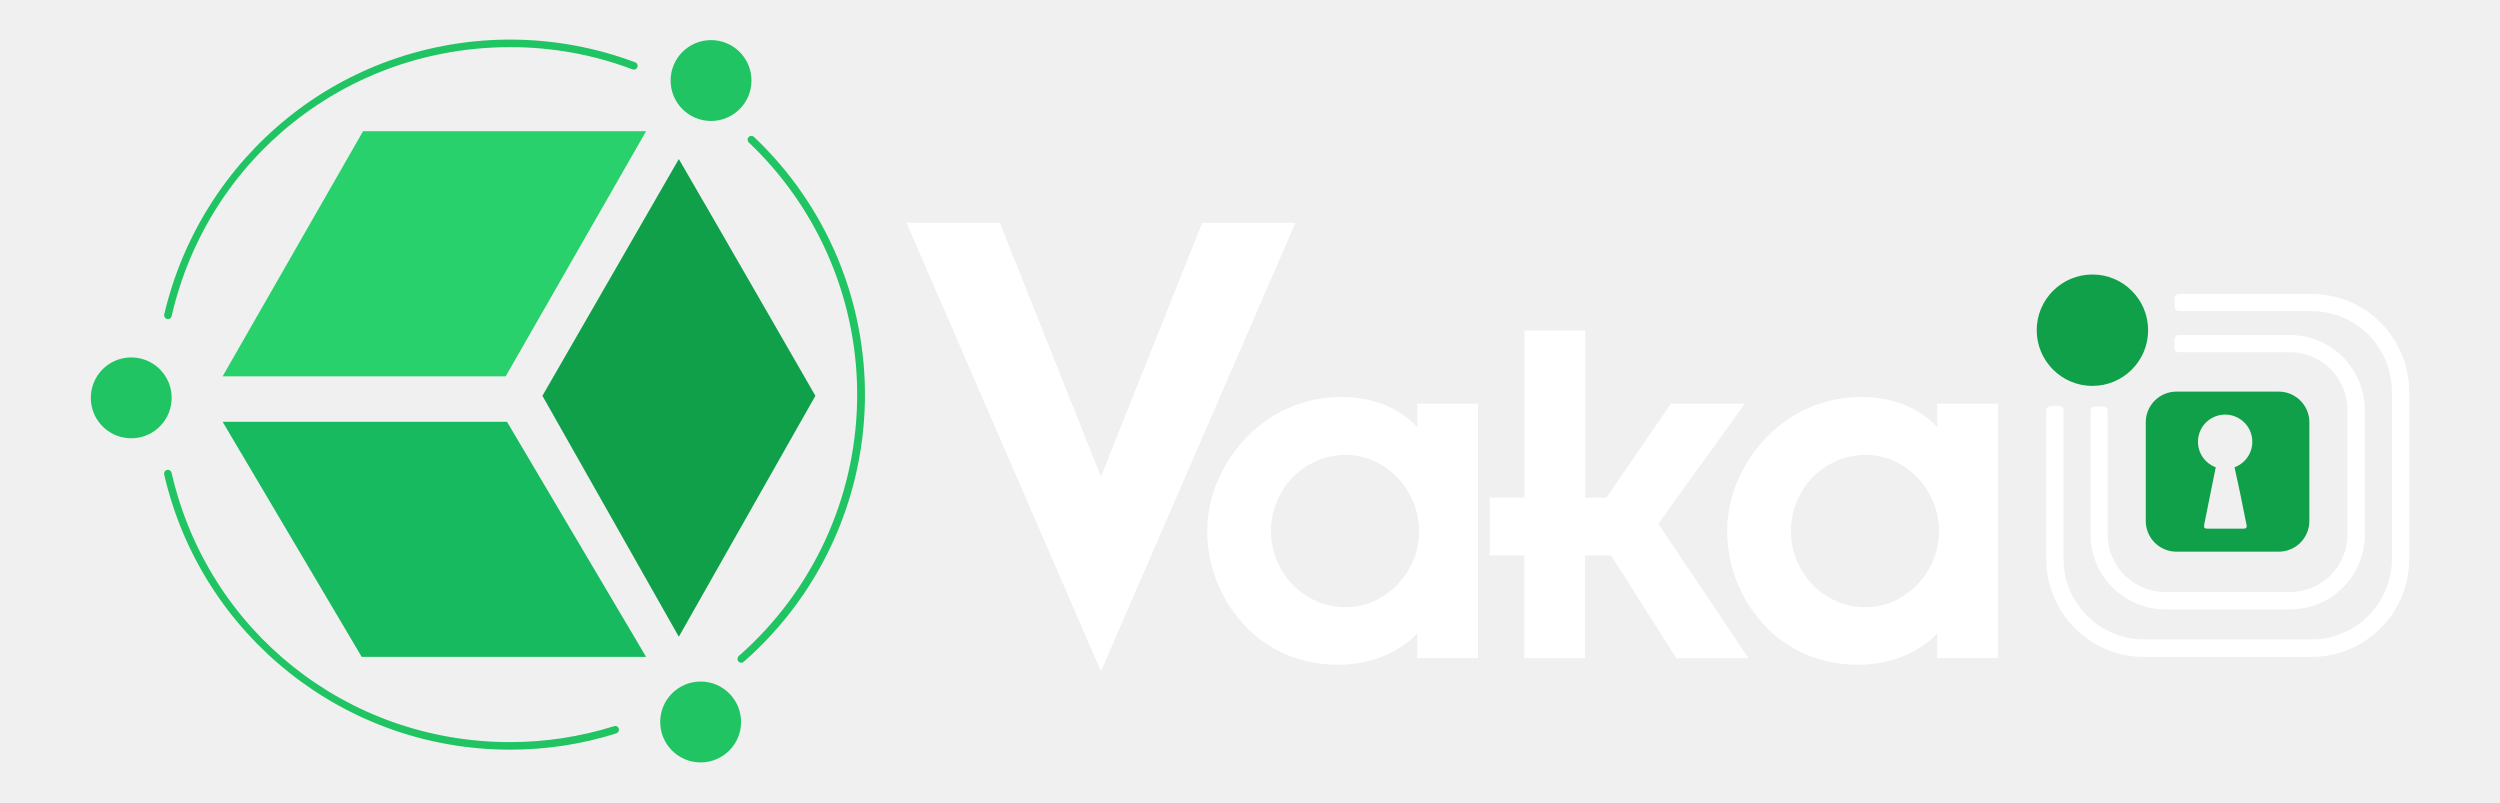
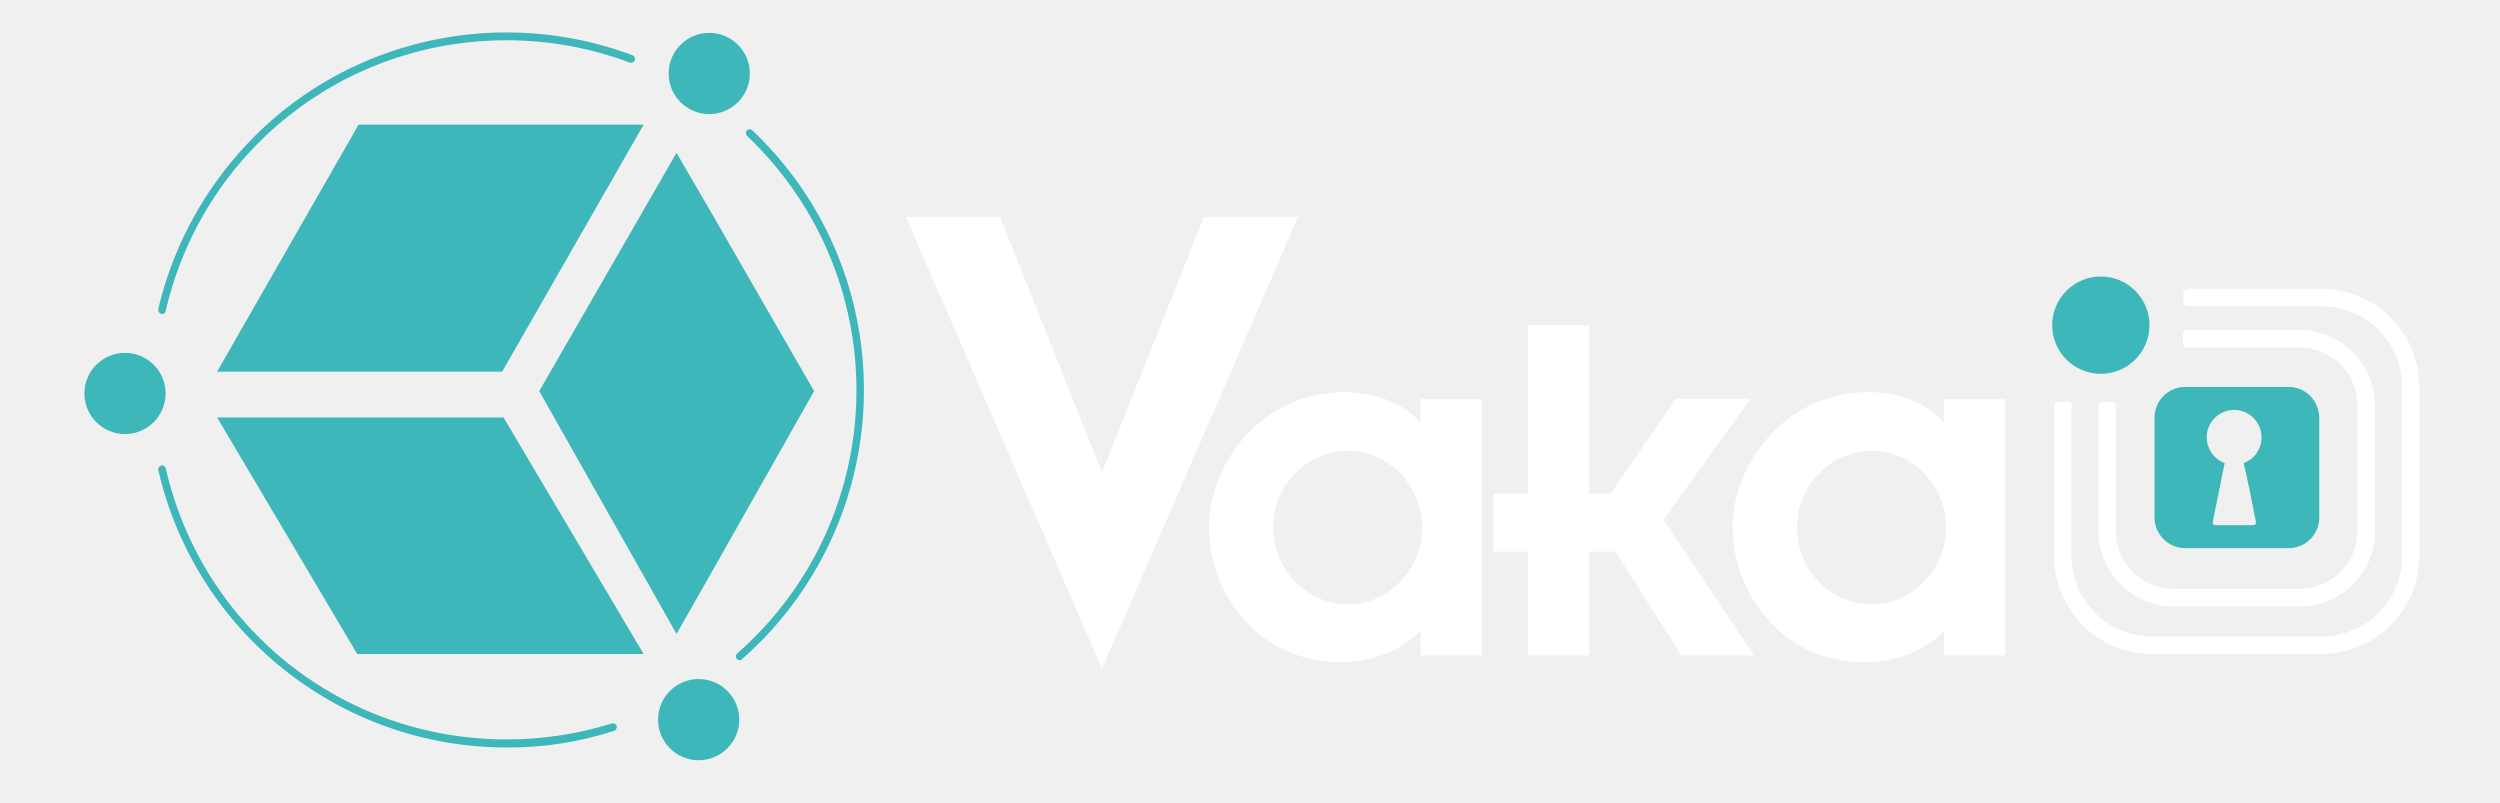
- <svg xmlns="http://www.w3.org/2000/svg" id="Layer_1" data-name="Layer 1" viewBox="0 0 1490 478">
-   <defs>
-     <style>.cls-1{fill:#28d16c;}.cls-2{fill:#18ba60;}.cls-3,.cls-6{fill:#10a04a;}.cls-4{fill:#20c462;}.cls-5{fill:#fff;}.cls-6{stroke:#10a04a;stroke-miterlimit:10;stroke-width:9px;}</style>
-   </defs>
-   <polygon class="cls-1" points="132.68 224.3 216.38 78.2 385.08 78.2 301.38 224.3 132.68 224.3" />
-   <polygon class="cls-2" points="132.68 251.4 215.58 391.5 385.08 391.5 302.18 251.4 132.68 251.4" />
-   <polygon class="cls-3" points="427.28 134 404.58 94.8 323.28 235.9 404.58 379.5 425.88 341.9 485.98 235.9 427.28 134" />
-   <circle class="cls-4" cx="417.58" cy="430.3" r="24.1" />
-   <circle class="cls-4" cx="78.22" cy="237.14" r="24.1" transform="translate(-163.6 299.41) rotate(-86.19)" />
-   <circle class="cls-4" cx="423.78" cy="48" r="24.1" />
-   <path class="cls-4" d="M304,446.8A211.48,211.48,0,0,1,97.88,282.9a2.26,2.26,0,1,1,4.4-1C124,376.3,207,442.3,304,442.3a206.79,206.79,0,0,0,62-9.5,2.18,2.18,0,0,1,2.8,1.5,2.25,2.25,0,0,1-1.5,2.8A209.09,209.09,0,0,1,304,446.8Z" />
-   <path class="cls-4" d="M441.78,395a2.29,2.29,0,0,1-1.7-.8,2.33,2.33,0,0,1,.2-3.2,207.18,207.18,0,0,0,6-306.1,2.26,2.26,0,0,1,3.1-3.3,211.5,211.5,0,0,1-6.1,312.8A2,2,0,0,1,441.78,395Z" />
-   <path class="cls-4" d="M100.08,190.2a.9.9,0,0,1-.5-.1,2.27,2.27,0,0,1-1.7-2.7,213,213,0,0,1,73.5-117.1A209.24,209.24,0,0,1,232.48,36a212.33,212.33,0,0,1,146,1.1,2.25,2.25,0,1,1-1.6,4.2A205.42,205.42,0,0,0,304,28.1c-97,0-180,65.9-201.7,160.3A2.24,2.24,0,0,1,100.08,190.2Z" />
-   <path class="cls-5" d="M543.78,135.1h50.5l61.9,155.3,61.9-155.3h50.5L656.18,394.3Z" />
-   <path class="cls-5" d="M656.18,400.1,540.28,132.8h55.6l60.3,151.3,60.3-151.3h55.6ZM547.38,137.4l108.9,251,108.9-251h-45.4l-63.6,159.2-63.4-159.2Z" />
-   <path class="cls-5" d="M846.88,372h-.6c-10,13.4-28.2,21.9-48.3,21.9-48.3,0-76.2-39.5-76.2-77.4,0-36.1,30.1-77.4,77.7-77.4,21.9,0,38.6,9.4,46.8,21.9h.6V243.1h31.6v147h-31.6ZM802,364.1c24.9,0,46.2-21.3,46.2-47.7s-21.3-47.7-46.2-47.7c-25.5,0-46.8,21.3-46.8,47.7S776.48,364.1,802,364.1Z" />
-   <path class="cls-5" d="M798,396.2c-29.3,0-47.7-13.7-57.9-25.3a82.94,82.94,0,0,1-20.6-54.5c0-38.5,32.2-79.8,80.1-79.8,18.6,0,35,6.7,45.1,18.1V240.6h36.2V392.2h-36.2V377.6C833.58,389.2,816.28,396.2,798,396.2Zm1.5-154.9c-45.1,0-75.4,38.8-75.4,75.1,0,36.9,27.6,75.1,73.9,75.1,19,0,36.7-8,46.4-20.9l.7-.9h4.1v17.9h27V245.3h-27v17.9H845l-.7-1C835.78,249.1,819,241.3,799.48,241.3ZM802,366.4c-27.1,0-49.1-22.4-49.1-50s22-50,49.1-50a47.83,47.83,0,0,1,34.1,14.6,50.71,50.71,0,0,1,0,70.8A47.83,47.83,0,0,1,802,366.4Zm0-95.3c-24.5,0-44.5,20.4-44.5,45.4s19.9,45.4,44.5,45.4c23.8,0,43.8-20.8,43.8-45.4S825.68,271.1,802,271.1Z" />
-   <path class="cls-5" d="M910.78,328.6h-20.7V298.8h20.7V199.2h31.6v99.6h16.1l38.6-55.9h38.3l-49.8,69.2,52.2,77.7h-37.4l-38.8-61.2h-19.1v61.3h-31.6V328.6Z" />
-   <path class="cls-5" d="M1042.08,392.3h-43L960.18,331h-15.5v61.3h-36.2V331h-20.6V296.6h20.7V197h36.2v99.6h12.6l38.5-56h44l-51.5,71.6Zm-40.4-4.7h31.7l-50.7-75.5,48.1-66.9h-32.5l-38.6,55.9h-19.6V201.5h-27v99.6h-20.7v25.1h20.7v61.4h27V326.3h22.7Z" />
-   <path class="cls-5" d="M1156.78,372h-.6c-10,13.4-28.2,21.9-48.3,21.9-48.3,0-76.2-39.5-76.2-77.4,0-36.1,30.1-77.4,77.7-77.4,21.9,0,38.6,9.4,46.8,21.9h.6V243.1h31.6v147h-31.6Zm-44.9-7.9c24.9,0,46.2-21.3,46.2-47.7s-21.3-47.7-46.2-47.7c-25.5,0-46.8,21.3-46.8,47.7S1086.38,364.1,1111.88,364.1Z" />
-   <path class="cls-5" d="M1107.88,396.2c-29.3,0-47.7-13.7-57.9-25.3a82.94,82.94,0,0,1-20.6-54.5c0-38.5,32.2-79.8,80.1-79.8,18.6,0,35,6.7,45.1,18.1V240.6h36.2V392.2h-36.2V377.6C1143.48,389.2,1126.18,396.2,1107.88,396.2Zm1.6-154.9c-45.1,0-75.4,38.8-75.4,75.1,0,36.9,27.6,75.1,73.9,75.1,19,0,36.7-8,46.4-20.9l.7-.9h4.1v17.9h27V245.3h-27v17.9H1155l-.7-1C1145.68,249.1,1128.88,241.3,1109.48,241.3Zm2.4,125.1c-27.1,0-49.1-22.4-49.1-50s22-50,49.1-50A47.83,47.83,0,0,1,1146,281a50.71,50.71,0,0,1,0,70.8A47.83,47.83,0,0,1,1111.88,366.4Zm0-95.3c-24.5,0-44.5,20.4-44.5,45.4s19.9,45.4,44.5,45.4c23.8,0,43.8-20.8,43.8-45.4S1135.68,271.1,1111.88,271.1Z" />
-   <path class="cls-3" d="M1358.18,233.4h-61.1a18.27,18.27,0,0,0-18.2,18.2v59a18.27,18.27,0,0,0,18.2,18.2h61.1a18.27,18.27,0,0,0,18.2-18.2v-59A18.27,18.27,0,0,0,1358.18,233.4Zm-19.7,77.2c.1.6.3,1.2.4,1.9.4,2.1,0,2.6-2.2,2.6h-20.6c-2.4,0-2.7-.4-2.3-2.8,2.3-11.3,4.5-22.6,6.8-33.8a16.2,16.2,0,1,1,11.2,0C1334.18,289.2,1336.38,299.9,1338.48,310.6Z" />
-   <circle class="cls-6" cx="1247.08" cy="196.8" r="28.7" />
-   <path class="cls-5" d="M1222.18,242.1a2.58,2.58,0,0,0-2.6,2.6v88.6a58.26,58.26,0,0,0,58.2,58.2h99.9a58.26,58.26,0,0,0,58.2-58.2V233.4a58.26,58.26,0,0,0-58.2-58.2h-79a2.58,2.58,0,0,0-2.6,2.6v5a2.58,2.58,0,0,0,2.6,2.6h79a48,48,0,0,1,47.9,47.9v99.9a48,48,0,0,1-47.9,47.9h-99.9a48,48,0,0,1-47.9-47.9V244.6a2.58,2.58,0,0,0-2.6-2.6h-5.1Z" />
-   <path class="cls-5" d="M1409.38,244.3a44.64,44.64,0,0,0-44.6-44.6h-66.2a2.58,2.58,0,0,0-2.6,2.6v5a2.58,2.58,0,0,0,2.6,2.6h66.2a34.36,34.36,0,0,1,34.3,34.3v74.4a34.36,34.36,0,0,1-34.3,34.3h-74.3a34.36,34.36,0,0,1-34.3-34.3V244.8a2.58,2.58,0,0,0-2.6-2.6h-5a2.58,2.58,0,0,0-2.6,2.6v73.8a44.64,44.64,0,0,0,44.6,44.6h74.3a44.64,44.64,0,0,0,44.6-44.6V244.3Z" />
+ <svg xmlns="http://www.w3.org/2000/svg" version="1.1" id="Layer_1" x="0px" y="0px" viewBox="0 0 1490 478" style="enable-background:new 0 0 1490 478;" xml:space="preserve">
+   <style type="text/css">
+ 	.st0{fill:#3EB7BA;}
+ 	.st1{fill:#FFFFFF;}
+ </style>
+   <circle class="st0" cx="416.4" cy="428.9" r="24.2" />
+   <polygon class="st0" points="129.4,221.5 213.7,74.3 383.6,74.3 299.3,221.5 " />
+   <polygon class="st0" points="129.4,248.8 212.9,389.8 383.6,389.8 300.1,248.8 " />
+   <polygon class="st0" points="426.1,130.5 403.2,91.1 321.4,233.1 403.2,377.8 424.8,339.9 485.2,233.1 " />
+   <circle class="st0" cx="74.5" cy="234.5" r="24.2" />
+   <circle class="st0" cx="422.7" cy="43.8" r="24.2" />
+   <path class="st0" d="M302,445.5c-99.1,0-185.3-68.5-207.6-165.1c-0.4-1.1,0.4-2.5,1.5-2.9c1.1-0.4,2.5,0.4,2.9,1.5v0.2  c21.9,95.1,105.4,161.5,203.3,161.5c21.2,0,42.3-3.2,62.5-9.5c1.1-0.4,2.5,0.2,2.9,1.3c0,0,0,0,0,0.2c0.4,1.1-0.4,2.5-1.5,2.9  C345.1,442.3,323.5,445.7,302,445.5z" />
+   <path class="st0" d="M440.8,393.5c-0.6,0-1.3-0.4-1.7-0.8c-0.8-1-0.8-2.3,0.2-3.2c86.8-76.1,95.3-207.8,19.3-294.6  c-4.2-4.8-8.6-9.3-13.3-13.9c-1-1-1-2.3-0.2-3.2c1-1,2.3-1,3.2-0.2l0,0c85.4,80.8,89.2,215.6,8.4,301.3c-4.6,4.8-9.3,9.5-14.5,13.9  C441.9,393.3,441.4,393.5,440.8,393.5z" />
+   <path class="st0" d="M96.6,187.2c-0.2,0-0.4,0-0.6-0.2c-1.1-0.2-1.9-1.5-1.7-2.7c10.9-46.5,37-87.9,74-118  c18.5-14.9,39.3-26.5,61.6-34.5c47.7-17,99.7-16.6,147,1.1c1.1,0.4,1.9,1.7,1.5,2.9c-0.4,1.1-1.7,1.9-2.9,1.5h-0.2  C351.9,28.5,327,24,302,24c-97.6,0-181.3,66.4-203.3,161.5C98.5,186.4,97.6,187.2,96.6,187.2z" />
+   <path class="st1" d="M543.6,131.7h50.9l62.3,156.5l62.3-156.5h50.9l-113.3,261L543.6,131.7z" />
+   <path class="st1" d="M656.8,398.6L539.9,129.2H596l60.8,152.3l60.8-152.3h56.1L656.8,398.6z M547.2,134l109.6,252.8L766.5,134h-45.8  l-64.1,160.4L592.8,134L547.2,134L547.2,134z" />
+   <path class="st1" d="M848.8,370.2h-0.6c-10.1,13.5-28.4,22.1-48.6,22.1c-48.6,0-76.8-39.9-76.8-78c0-36.4,30.3-78,78.4-78  c22.1,0,38.9,9.5,47.1,22.1h0.6v-18.1h31.8v148.2h-31.8V370.2z M803.6,362.2c25.2,0,46.5-21.5,46.5-48s-21.5-48-46.5-48  c-25.7,0-47.1,21.5-47.1,48S777.9,362.2,803.6,362.2z" />
+   <path class="st1" d="M799.6,394.6c-29.6,0-48-13.7-58.3-25.5c-13.3-15.3-20.8-34.7-20.8-54.9c0-38.7,32.4-80.5,80.7-80.5  c18.7,0,35.3,6.7,45.4,18.3v-14.1h36.6v152.7h-36.4v-14.7C835.5,387.6,817.9,394.6,799.6,394.6z M801.2,238.6  c-45.4,0-75.9,39.1-75.9,75.7c0,37.2,27.8,75.7,74.4,75.7c19.1,0,37-8,46.7-21l0.8-1h4.2v18.1h27.3V242.8h-27.3V261h-4.4l-0.8-1  C837.6,246.5,820.8,238.6,801.2,238.6L801.2,238.6z M803.6,364.7c-27.3,0-49.4-22.5-49.4-50.3c0-27.8,22.1-50.3,49.4-50.3  c13,0,25.4,5.3,34.3,14.7c19.3,19.8,19.3,51.5,0,71.3C829,359.1,816.6,364.5,803.6,364.7L803.6,364.7z M803.6,268.6  c-24.6,0-44.8,20.6-44.8,45.8s20,45.8,44.8,45.8c24,0,44-21,44-45.8C847.7,289.6,827.5,268.6,803.6,268.6z" />
+   <path class="st1" d="M913.3,326.5h-20.8v-29.9h20.8V196.3h31.8v100.3h16.2l38.9-56.2h38.5l-50.1,69.8l52.6,78.4h-37.8l-39.1-61.6  h-19.3v61.4h-31.8L913.3,326.5L913.3,326.5z" />
+   <path class="st1" d="M1045.4,390.6h-43.3l-39.3-61.8h-15.6v61.8h-36.4v-61.8H890v-34.7h20.8V193.8h36.4v100.3H960l38.7-56.4h44.6  l-51.9,72.1L1045.4,390.6z M1004.8,386h31.8L985.5,310l48.4-67.3h-32.6l-38.9,56.2h-19.8V198.6h-27.1v100.3h-20.8v25.4h20.8V386  h27.3v-61.8h22.9L1004.8,386z" />
+   <path class="st1" d="M1161,370.2h-0.6c-10.1,13.5-28.4,22.1-48.6,22.1c-48.6,0-76.8-39.9-76.8-78c0-36.4,30.3-78,78.4-78  c22.1,0,38.9,9.5,47.1,22.1h0.6v-18.1h31.8v148.2H1161V370.2z M1115.8,362.2c25.2,0,46.5-21.5,46.5-48s-21.5-48-46.5-48  c-25.7,0-47.1,21.5-47.1,48S1090.2,362.2,1115.8,362.2z" />
+   <path class="st1" d="M1111.8,394.6c-29.6,0-48-13.7-58.3-25.5c-13.3-15.3-20.8-34.7-20.8-54.9c0-38.7,32.4-80.5,80.7-80.5  c18.7,0,35.3,6.7,45.4,18.3v-14.1h36.4v152.7h-36.4v-14.7C1147.6,387.6,1130.3,394.6,1111.8,394.6z M1113.5,238.6  c-45.4,0-75.9,39.1-75.9,75.7c0,37.2,27.8,75.7,74.4,75.7c19.1,0,37-8,46.7-21l0.8-1h4.2v18.1h27.3V242.8h-27.5V261h-4.2l-0.8-1  C1149.9,246.5,1132.9,238.6,1113.5,238.6L1113.5,238.6z M1115.8,364.7c-27.3,0-49.4-22.5-49.4-50.3c0-27.8,22.1-50.3,49.4-50.3  c13,0,25.4,5.3,34.3,14.7c19.3,19.8,19.3,51.5,0,71.3C1141.1,359.1,1128.7,364.5,1115.8,364.7L1115.8,364.7z M1115.8,268.6  c-24.6,0-44.8,20.6-44.8,45.8s20,45.8,44.8,45.8c24,0,44-21,44-45.8C1160,289.6,1139.8,268.6,1115.8,268.6z" />
+   <path class="st0" d="M1364,230.6h-61.6c-10.1,0-18.3,8.2-18.3,18.3v59.5c0,10.1,8.2,18.3,18.3,18.3h61.6c10.1,0,18.3-8.2,18.3-18.3  v-59.5C1382.1,238.8,1374.1,230.6,1364,230.6z M1344,308.4c0.2,0.6,0.4,1.1,0.4,1.9c0.4,2.1,0,2.7-2.3,2.7h-20.8  c-2.5,0-2.7-0.4-2.3-2.9c2.3-11.4,4.6-22.7,6.9-34.1c-8.4-3.1-12.8-12.6-9.7-21c3.1-8.4,12.6-12.8,21-9.7s12.8,12.6,9.7,21  c-1.7,4.6-5.1,8-9.7,9.7C1339.8,286.9,1341.9,297.6,1344,308.4z" />
+   <circle class="st0" cx="1252.1" cy="193.8" r="29" />
+   <path class="st1" d="M1226.9,239.4c-1.5,0-2.7,1.1-2.7,2.7l0,0v89.2c0,32.4,26.3,58.5,58.5,58.5h100.7c32.4,0,58.5-26.3,58.5-58.5  V230.6c0-32.4-26.3-58.5-58.5-58.5H1304c-1.5,0-2.7,1.1-2.7,2.7l0,0v5c0,1.5,1.1,2.7,2.7,2.7l0,0h79.5c26.7,0,48.2,21.5,48.2,48.2  v100.5c0,26.7-21.5,48.2-48.2,48.2h-100.7c-26.7,0-48.2-21.5-48.2-48.2v-89.2c0-1.5-1.1-2.7-2.7-2.7l0,0L1226.9,239.4L1226.9,239.4z  " />
+   <path class="st1" d="M1415.5,241.7c0-24.8-20.2-45-45-45h-66.7c-1.5,0-2.7,1.1-2.7,2.7l0,0v5c0,1.5,1.1,2.7,2.7,2.7l0,0h66.7  c19.1,0,34.5,15.4,34.5,34.5v74.9c0,19.1-15.4,34.5-34.5,34.5h-74.9c-19.1,0-34.5-15.4-34.5-34.5v-74.4c0-1.5-1.1-2.7-2.7-2.7l0,0  h-5c-1.5,0-2.7,1.1-2.7,2.7l0,0v74.4c0,24.8,20.2,45,45,45h74.9c24.8,0,45-20.2,45-45L1415.5,241.7L1415.5,241.7z" />
</svg>
